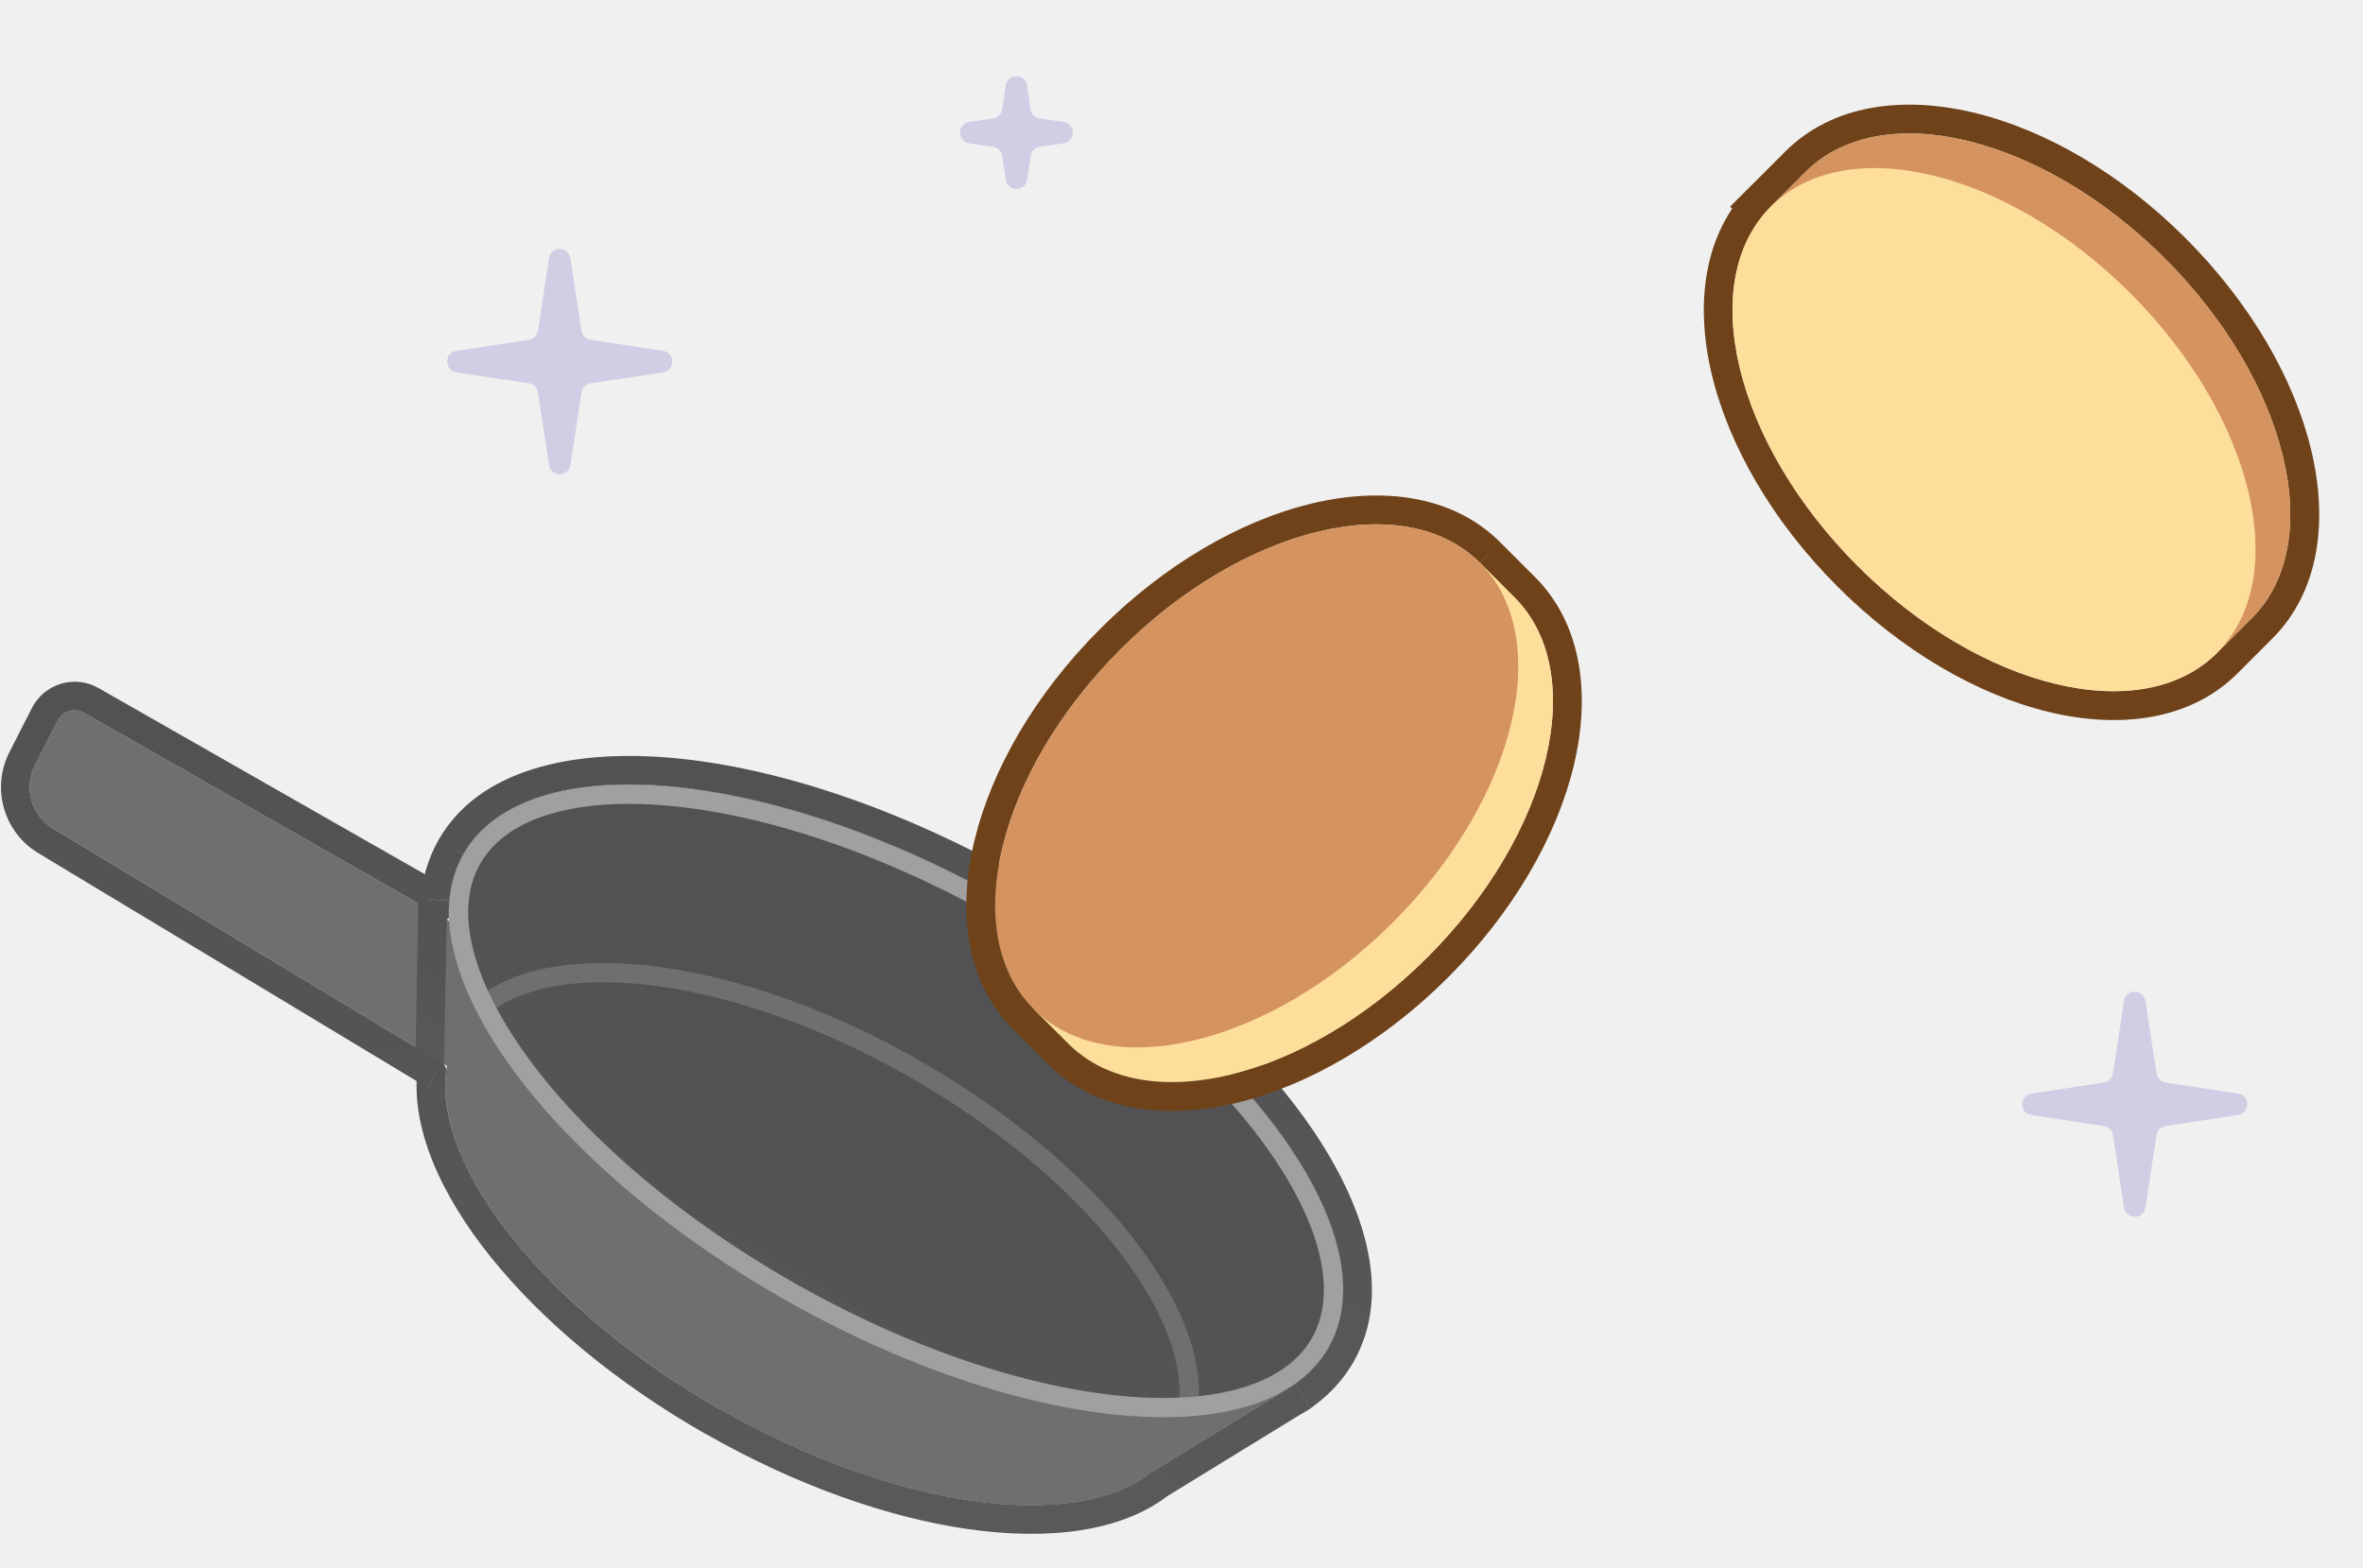
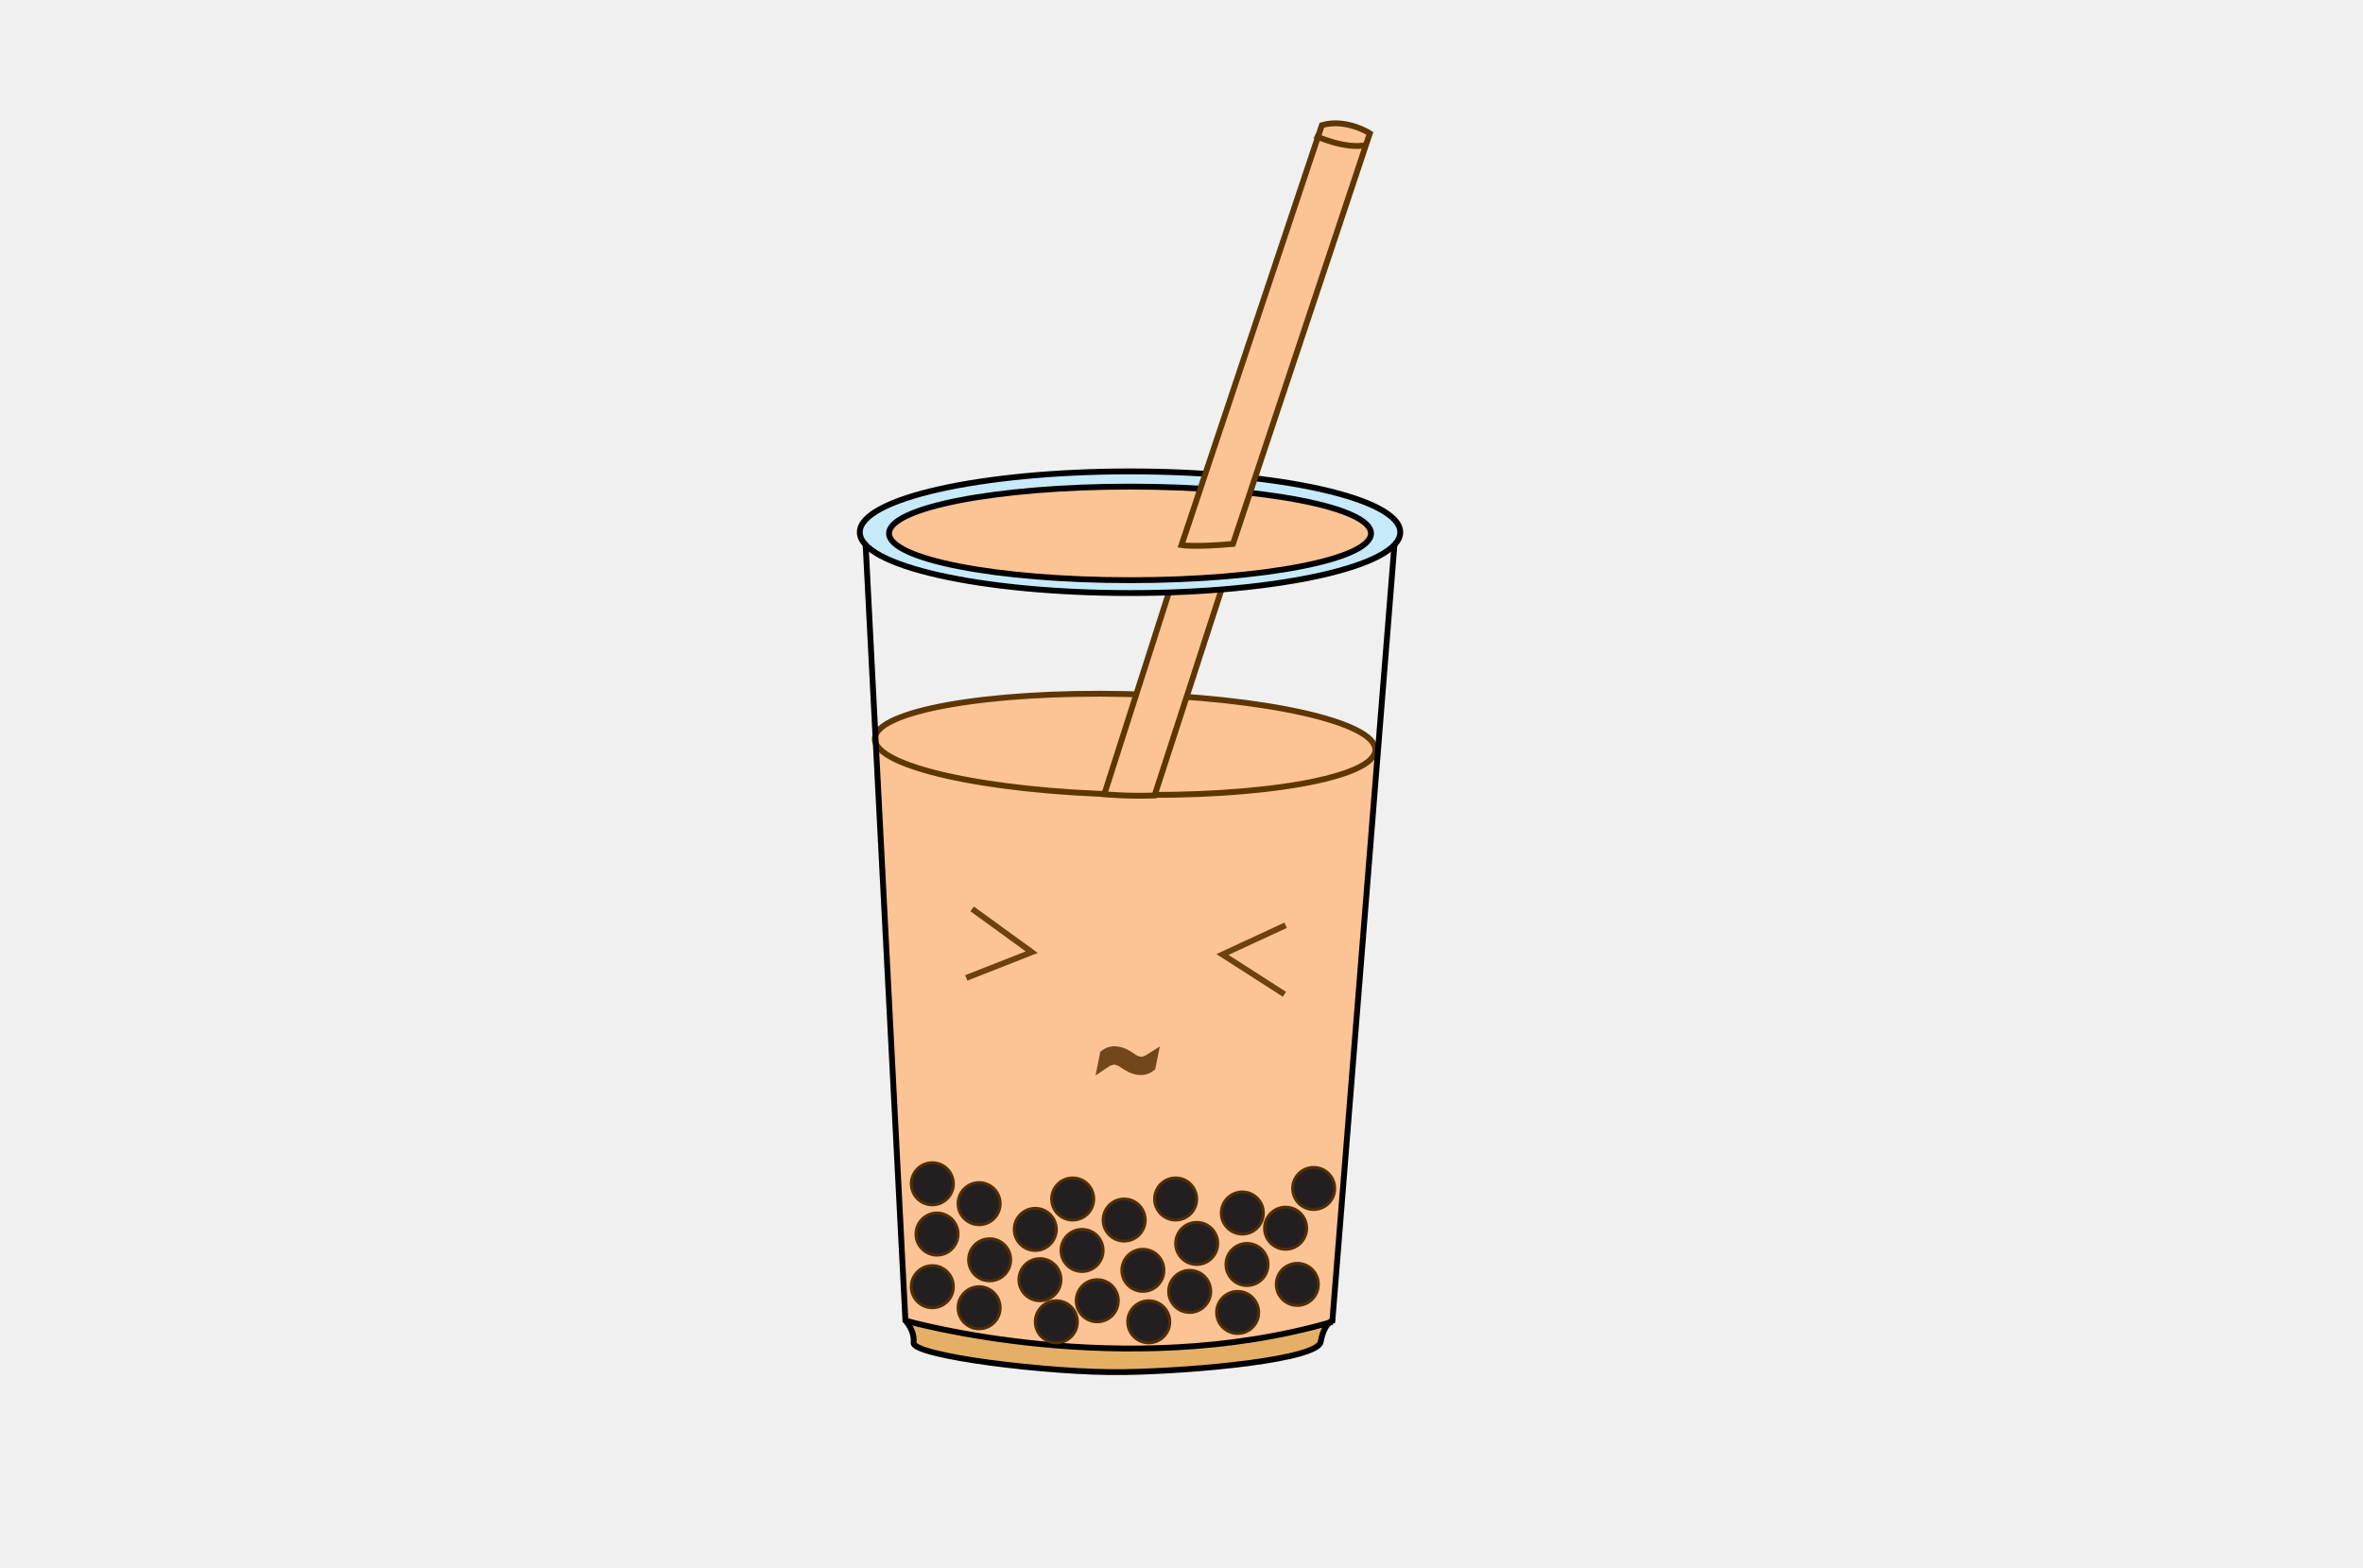
- <svg xmlns="http://www.w3.org/2000/svg" width="202" height="134" fill="none">
-   <g clip-path="url(#G)" opacity=".9">
-     <g fill="#606063">
-       <ellipse rx="35.329" ry="16.759" transform="matrix(-.868567 -.495572 -.495572 .868567 69.8631 105.917)" />
-       <path d="M96.673 126.95l14.097-8.644-72.385-41.3-.102 16.63 58.4 33.315z" />
-       <path d="M41.893 80.74L7.205 60.947a1.65 1.65 0 0 0-2.291.685l-1.93 3.79a4.13 4.13 0 0 0 1.549 5.41l35.888 21.623 1.472-11.72z" />
-     </g>
-     <ellipse fill="url(#D)" rx="42.576" ry="19.476" transform="matrix(-.868567 -.495572 -.495572 .868567 76.597 94.1158)" />
-     <g stroke-width="1.652">
-       <path stroke="#606063" d="M101.565 120.4c1.16-8.27-8.41-20.488-23.397-29.04s-30.375-10.574-36.905-5.366" />
-       <path stroke="#979797" d="M40.335 73.426c-2.407 4.22-.95 10.422 3.96 17.25 4.862 6.763 12.928 13.857 23.06 19.64s20.344 9.115 28.64 9.86c8.375.752 14.457-1.15 16.864-5.368s.95-10.422-3.96-17.25c-4.862-6.763-12.928-13.857-23.06-19.64s-20.344-9.115-28.64-9.86c-8.375-.75-14.457 1.15-16.865 5.368z" />
-     </g>
-     <path stroke="url(#E)" stroke-width="2.449" d="M36.99 77.086l-.27 14.43" />
-     <mask id="A" width="125.963" height="76.447" x="-5.031" y="57.228" fill="#000" maskUnits="userSpaceOnUse">
-       <path fill="#fff" d="M-5.03 57.228h125.963v76.447H-5.03z" />
-       <path fill-rule="evenodd" d="M61.558 120.473c-14.89-8.496-24.432-20.608-23.42-28.876.035-.287-.093-.57-.34-.72L4.534 70.833a4.13 4.13 0 0 1-1.549-5.41l1.93-3.79a1.65 1.65 0 0 1 2.291-.685L38.08 78.563c.13.075.294-.02.295-.17-.01-.325-.01-.645.006-.96l.002-.412c.018-.004.025-.008.025-.014.12-1.44.517-2.78 1.208-4 5.33-9.343 26.208-7.47 46.632 4.183s32.658 28.673 27.328 38.015c-.69 1.21-1.643 2.233-2.82 3.07.007.018.007.026.001.03l-.543.333c-.025.016-.05.03-.077.047-.047.03-.095.06-.143.088l-11.61 7.12c-6.574 5.13-21.898 3.09-36.825-5.428z" />
-     </mask>
-     <path fill="url(#F)" d="M61.558 120.473l-1.214 2.127 1.214-2.127zM4.534 70.833L3.27 72.93l1.264-2.098zm-1.55-5.4l-2.183-1.11 2.183 1.11zm1.93-3.79l2.183 1.11-2.183-1.11zm2.29-.685L8.42 58.82l-1.214 2.127zm31.177 16.486l2.446.114.002-.05v-.05l-2.45-.015zm1.235-4.416L37.5 71.802l2.127 1.214zM86.25 77.2l1.214-2.127L86.25 77.2zm27.328 38.015l2.127 1.214-2.127-1.214zm-3.363 3.433l-1.28-2.088-.012.007-.01.007 1.303 2.074zm-.077.047l-1.286-2.083 1.286 2.083zm-.143.088l-1.258-2.102-.022.014 1.28 2.088zm-11.61 7.12l-1.28-2.088-.118.073-.11.084 1.506 1.93zm12.374-7.587l1.28 2.087-1.28-2.087zm-.001-.03l1.42 1.997-1.42-1.997zM38.384 77.02l-2.45-.015 2.45.015zm-.303 1.543l1.214-2.127-1.214 2.127zm.328-1.557l-2.44-.206 2.44.206zm-.27 14.59l-2.43-.298 2.43.298zm-.34-.72l1.264-2.098-1.264 2.098zm-2.1.422c-.627 5.12 2.002 10.88 6.268 16.185 4.342 5.4 10.7 10.74 18.368 15.116l2.427-4.254c-7.222-4.12-13.08-9.084-16.978-13.93-3.974-4.942-5.61-9.37-5.224-12.52l-4.862-.596zM3.27 72.93l33.265 20.043 2.528-4.195L5.798 68.736 3.27 72.93zm-2.468-8.62a6.58 6.58 0 0 0 2.468 8.619l2.528-4.195a1.68 1.68 0 0 1-.63-2.202L.802 64.312zm1.93-3.79l-1.93 3.79 4.365 2.222 1.93-3.79-4.365-2.222zM8.42 58.82a4.1 4.1 0 0 0-5.687 1.702l4.365 2.222c-.206.406-.7.556-1.105.33L8.42 58.82zm30.876 17.617L8.42 58.82 5.99 63.073 36.868 80.7l2.427-4.254zm-3.36.882a14.58 14.58 0 0 0-.007 1.155l4.895-.16a9.68 9.68 0 0 1 .005-.767l-4.893-.227zm0-.313l-.002.412 4.898.03.002-.412-4.898-.03zm1.555-5.203c-.882 1.546-1.372 3.234-1.52 4.998l4.88.41c.094-1.116.395-2.106.895-2.982L37.5 71.802zm49.972 3.27c-10.445-5.96-21.108-9.482-29.97-10.277-8.626-.774-16.572.996-20.002 7.007l4.254 2.427c1.9-3.33 7.06-5.296 15.3-4.556 8.015.72 18.003 3.96 27.98 9.653l2.427-4.254zm28.242 41.356c3.43-6.01.9-13.752-4.145-20.784-5.194-7.225-13.65-14.612-24.097-20.572l-2.427 4.254c9.978 5.693 17.85 12.643 22.547 19.176 4.835 6.727 5.768 12.167 3.868 15.5l4.254 2.427zm-3.53 3.853c1.443-1.026 2.647-2.308 3.53-3.853L111.45 114c-.5.875-1.2 1.638-2.112 2.287l2.837 3.993zm-.68.453l.543-.333-2.56-4.175-.543.333 2.56 4.175zm-2.583-4.16l-.06.038 2.573 4.167.093-.058-2.606-4.147zm2.34 4.3l.172-.105-2.573-4.167-.115.07 2.516 4.203zm-11.588 7.106l11.6-7.12-2.56-4.175-11.61 7.12 2.56 4.176zm-39.32-5.39c7.687 4.386 15.54 7.145 22.412 8.13 6.75.966 13.057.283 17.134-2.897l-3.013-3.862c-2.498 1.95-7.14 2.81-13.426 1.9-6.166-.883-13.438-3.403-20.68-7.534l-2.427 4.254zm49.2-2.174c-1.61-.92-1.648-3.23-.066-4.2l2.56 4.175a2.46 2.46 0 0 0-.066-4.229l-2.428 4.254zm-.205-4.138a2.46 2.46 0 0 0 .205 4.138l2.428-4.254c1.56.89 1.648 3.082.204 4.11l-2.837-3.993zM40.833 77.035c-.01 1.867-2.03 3.03-3.65 2.105l2.427-4.254a2.46 2.46 0 0 0-3.675 2.119l4.898.03zM36.868 80.7a2.65 2.65 0 0 0 3.957-2.282l-4.898-.03c.01-1.722 1.872-2.796 3.368-1.942L36.868 80.7zm.316-1.55a2.46 2.46 0 0 0 3.667-1.928l-4.88-.41c.15-1.765 2.082-2.805 3.642-1.915l-2.427 4.254zm3.387 12.755c.145-1.18-.378-2.435-1.508-3.116l-2.528 4.195a1.72 1.72 0 0 1-.826-1.675l4.862.596z" mask="url(#A)" />
-     <mask id="B" width="72.832" height="72.832" x="72.421" y="32.209" fill="#000" maskUnits="userSpaceOnUse">
-       <path fill="#fff" d="M72.42 32.208h72.832v72.832H72.42z" />
-       <path fill-rule="evenodd" d="M88.356 86.256c-6.438-6.438-3.117-20.196 7.418-30.73s24.293-13.855 30.73-7.418l2.967 2.967c6.437 6.438 3.116 20.196-7.418 30.73S97.76 95.66 91.323 89.223l-2.967-2.967z" />
-     </mask>
-     <path fill="#612f01" d="M126.515 48.12l-1.744 1.744v-.003l1.746-1.74zm2.956 2.956l1.744-1.744-1.744 1.744zM90.1 84.512l.117.126.08.096.045.06.014.02-.014-.02-.045-.06-.08-.096-.117-.126L86.612 88l-.117-.126-.08-.096-.045-.06-.014-.02.014.02.045.06.08.096.117.126 3.488-3.488zm7.418-27.242c-5 5-8.2 10.684-9.42 15.736-1.23 5.1-.38 9.125 2.002 11.506L86.612 88c-4.056-4.056-4.763-10.13-3.31-16.15 1.465-6.07 5.192-12.532 10.727-18.067l3.488 3.488zm27.243-7.418c-2.382-2.38-6.407-3.233-11.507-2.002-5.05 1.22-10.736 4.42-15.736 9.42L94.03 53.78c5.535-5.535 11.997-9.262 18.067-10.727 6.022-1.454 12.095-.747 16.152 3.31l-3.488 3.488zm.01.01l3.48-3.497c.004.005.01.01.014.015l-3.493 3.482zm2.958 2.958l-2.956-2.956 3.488-3.488 2.956 2.956-3.488 3.488zM120.31 80.06c5-5 8.2-10.684 9.42-15.736 1.23-5.1.38-9.125-2.002-11.506l3.488-3.488c4.056 4.056 4.762 10.13 3.31 16.15-1.465 6.07-5.192 12.532-10.727 18.067l-3.488-3.488zM93.067 87.48c2.38 2.38 6.406 3.233 11.506 2.002 5.052-1.22 10.736-4.42 15.736-9.42l3.488 3.488c-5.535 5.535-11.996 9.26-18.067 10.727-6.022 1.454-12.095.747-16.15-3.31l3.488-3.488zM90.1 84.512l2.967 2.967-3.488 3.488L86.612 88l3.488-3.488z" mask="url(#B)" />
-     <path fill="#fedc90" d="M91.323 89.223c6.438 6.438 20.197 3.117 30.73-7.418s13.855-24.293 7.417-30.73l-2.967-2.967-38.148 38.148 2.967 2.967z" />
-     <path fill="#d1884f" d="M88.356 86.256c6.438 6.438 20.196 3.117 30.73-7.418s13.855-24.293 7.418-30.73-20.196-3.117-30.73 7.418-13.855 24.293-7.418 30.73z" />
-     <mask id="C" width="72.832" height="72.832" x="135.487" y="-1.088" fill="#000" maskUnits="userSpaceOnUse">
-       <path fill="#fff" d="M135.487-1.088h72.832v72.832h-72.832z" />
-       <path fill-rule="evenodd" d="M189.586 55.758l-.052.052c-6.438 6.438-20.196 3.117-30.73-7.418s-13.856-24.292-7.42-30.73h0l2.967-2.967c6.438-6.438 20.196-3.117 30.73 7.418s13.855 24.293 7.417 30.73l-2.914 2.915z" />
-     </mask>
-     <path fill="#612f01" d="M189.586 55.758l-1.757-1.73.007-.006.006-.006 1.744 1.744zm-38.2-38.095l1.744-1.744 1.744 1.744-1.744 1.744-1.744-1.744zm0 0l-1.744 1.744-1.744-1.744 1.744-1.744 1.744 1.744zm2.967-2.967l-1.744-1.744 1.744 1.744zM192.5 52.843l1.744 1.744-1.744-1.744zm-4.7 1.223l.04-.04 3.513 3.463-.064.065-3.488-3.488zm-27.243-7.418c5 5 10.685 8.2 15.737 9.42 5.1 1.23 9.125.38 11.506-2.002l3.488 3.488c-4.056 4.056-10.13 4.763-16.152 3.31-6.07-1.465-12.532-5.192-18.066-10.727l3.487-3.488zm-7.418-27.242c-2.38 2.382-3.232 6.406-2 11.506 1.22 5.052 4.42 10.736 9.42 15.736l-3.487 3.488c-5.535-5.535-9.262-11.996-10.727-18.066-1.454-6.022-.747-12.095 3.308-16.15l3.488 3.487zm0-3.488h0l-3.488 3.488 3.488-3.488zm2.967.52l-2.967 2.967-3.488-3.488 2.967-2.967 3.488 3.488zm27.243 7.418c-5-5-10.685-8.2-15.736-9.42-5.1-1.23-9.125-.38-11.507 2.002l-3.488-3.488c4.057-4.056 10.13-4.763 16.152-3.31 6.07 1.465 12.532 5.192 18.067 10.727l-3.488 3.488zm7.417 27.242c2.382-2.38 3.234-6.406 2.003-11.506-1.22-5.052-4.42-10.736-9.42-15.736l3.488-3.488c5.534 5.534 9.26 11.996 10.726 18.067 1.454 6.022.747 12.095-3.31 16.15l-3.488-3.488zm-2.914 2.915l2.914-2.915 3.488 3.488-2.914 2.915-3.488-3.488z" mask="url(#C)" />
-     <path fill="#d1884f" d="M192.5 52.842c6.437-6.438 3.116-20.196-7.418-30.73s-24.293-13.855-30.73-7.418l-2.967 2.967 38.148 38.148 2.967-2.967z" />
-     <path fill="#fedc90" d="M189.534 55.8c6.437-6.438 3.116-20.196-7.418-30.73s-24.293-13.855-30.73-7.418-3.117 20.196 7.417 30.73 24.293 13.855 30.73 7.418z" />
-     <g fill="#aea0d6">
-       <path d="M48.762 22.074c-.16-1.047-1.67-1.047-1.828 0l-.945 6.202c-.06.4-.375.714-.775.775l-6.202.945c-1.047.16-1.047 1.67 0 1.83l6.202.945c.4.06.714.375.775.775l.945 6.202c.16 1.047 1.67 1.047 1.828 0l.945-6.202c.06-.4.375-.714.775-.775l6.202-.945c1.047-.16 1.047-1.67 0-1.83l-6.202-.945c-.4-.06-.714-.375-.775-.775l-.945-6.202zM183.4 85.57c-.16-1.047-1.67-1.047-1.828 0l-.945 6.202c-.06.4-.375.714-.775.775l-6.202.945c-1.047.16-1.047 1.67 0 1.828l6.202.945c.4.06.714.375.775.775l.945 6.2c.16 1.048 1.67 1.048 1.828 0l.945-6.2c.06-.4.375-.714.775-.775l6.202-.945c1.048-.16 1.048-1.67 0-1.83l-6.202-.945c-.4-.06-.714-.375-.775-.775l-.945-6.202zM85.974 7.308c.16-1.047 1.67-1.047 1.83 0l.3 2.04c.06.4.375.714.775.775l2.04.3c1.047.16 1.047 1.67 0 1.83l-2.04.3c-.4.06-.714.375-.775.775l-.3 2.04c-.16 1.047-1.67 1.047-1.83 0l-.3-2.04c-.06-.4-.375-.714-.775-.775l-2.04-.3c-1.047-.16-1.047-1.67 0-1.83l2.04-.3c.4-.06.714-.375.775-.775l.3-2.04z" opacity=".5" />
+ <svg xmlns="http://www.w3.org/2000/svg" xmlns:xlink="http://www.w3.org/1999/xlink" version="1.1" x="0px" y="0px" viewBox="0 0 202 134" style="enable-background:new 0 0 202 134;" xml:space="preserve">
+   <style type="text/css">
+ 	.st0{display:none;}
+ 	.st1{display:inline;}
+ 	.st2{opacity:0.9;clip-path:url(#SVGID_2_);}
+ 	.st3{fill:#606063;}
+ 	.st4{fill:url(#SVGID_3_);}
+ 	.st5{fill:none;stroke:#606063;stroke-width:1.652;}
+ 	.st6{fill:none;stroke:#979797;stroke-width:1.652;}
+ 	.st7{fill:none;stroke:url(#SVGID_4_);stroke-width:2.449;}
+ 	.st8{fill:#FFFFFF;filter:url(#Adobe_OpacityMaskFilter);}
+ 	.st9{fill-rule:evenodd;clip-rule:evenodd;}
+ 	.st10{mask:url(#A_1_);fill:url(#SVGID_5_);}
+ 	.st11{fill:#FFFFFF;filter:url(#Adobe_OpacityMaskFilter_1_);}
+ 	.st12{mask:url(#B_1_);fill:#612F01;}
+ 	.st13{fill:#FEDC90;}
+ 	.st14{fill:#D1884F;}
+ 	.st15{fill:#FFFFFF;filter:url(#Adobe_OpacityMaskFilter_2_);}
+ 	.st16{mask:url(#C_1_);fill:#612F01;}
+ 	.st17{opacity:0.5;fill:#AEA0D6;enable-background:new    ;}
+ 	.st18{fill:#E5B065;}
+ 	.st19{fill:#FCC395;}
+ 	.st20{fill:#FCC395;stroke:#5E3601;stroke-width:0.5;stroke-miterlimit:10;}
+ 	.st21{fill:#C7EAFB;stroke:#000000;stroke-width:0.5;stroke-miterlimit:10;}
+ 	.st22{fill:#FCC395;stroke:#000000;stroke-width:0.5;stroke-miterlimit:10;}
+ 	.st23{fill:none;stroke:#000000;stroke-width:0.5;stroke-miterlimit:10;}
+ 	.st24{fill:none;stroke:#6F410C;stroke-width:0.5;stroke-miterlimit:10;}
+ 	.st25{fill:#231F20;stroke:#502E05;stroke-width:0.25;stroke-miterlimit:10;}
+ 	.st26{stroke:#73471C;stroke-miterlimit:10;}
+ 	.st27{font-family:'EkkamaiNew-Regular';}
+ 	.st28{font-size:8px;}
+ </style>
+   <g id="Layer_1" class="st0">
+     <g class="st1">
+       <defs>
+         <rect id="SVGID_1_" y="0" width="202" height="133.7" />
+       </defs>
+       <clipPath id="SVGID_2_">
+         <use xlink:href="#SVGID_1_" style="overflow:visible;" />
+       </clipPath>
+       <g class="st2">
+         <g>
+           <ellipse transform="matrix(0.4956 -0.8686 0.8686 0.4956 -56.7551 114.1083)" class="st3" cx="69.9" cy="105.9" rx="16.8" ry="35.3" />
+           <path class="st3" d="M96.7,126.9l14.1-8.6L38.4,77l-0.1,16.6L96.7,126.9L96.7,126.9z" />
+           <path class="st3" d="M41.9,80.7L7.2,60.9c-0.8-0.5-1.8-0.2-2.3,0.6c0,0,0,0,0,0.1L3,65.4c-1,1.9-0.3,4.3,1.5,5.4l35.9,21.6      L41.9,80.7L41.9,80.7z" />
+         </g>
+         <linearGradient id="SVGID_3_" gradientUnits="userSpaceOnUse" x1="-541.672" y1="277.549" x2="-541.672" y2="238.597" gradientTransform="matrix(-0.8686 -0.4956 0.4956 -0.8686 -531.4266 66.7486)">
+           <stop offset="0" style="stop-color:#404042" />
+           <stop offset="1" style="stop-color:#48484B" />
+         </linearGradient>
+         <path class="st4" d="M86.2,77.2C65.8,65.5,44.9,63.7,39.6,73s6.9,26.4,27.3,38s41.3,13.5,46.6,4.2S106.7,88.9,86.2,77.2z" />
+         <g>
+           <path class="st5" d="M101.6,120.4c1.2-8.3-8.4-20.5-23.4-29S47.8,80.8,41.3,86" />
+           <path class="st6" d="M40.3,73.4c-2.4,4.2-1,10.4,4,17.2c4.9,6.8,12.9,13.9,23.1,19.6s20.3,9.1,28.6,9.9      c8.4,0.8,14.5-1.2,16.9-5.4s0.9-10.4-4-17.2C104,90.8,96,83.7,85.8,77.9s-20.3-9.1-28.6-9.9C48.8,67.3,42.7,69.2,40.3,73.4      L40.3,73.4z" />
+         </g>
+         <linearGradient id="SVGID_4_" gradientUnits="userSpaceOnUse" x1="40.016" y1="55.054" x2="33.695" y2="44.124" gradientTransform="matrix(1 0 0 -1 0 133.8898)">
+           <stop offset="0" style="stop-color:#404042" />
+           <stop offset="1" style="stop-color:#48484B" />
+         </linearGradient>
+         <path class="st7" d="M37,77.1l-0.3,14.4" />
+         <defs>
+           <filter id="Adobe_OpacityMaskFilter" filterUnits="userSpaceOnUse" x="0.1" y="58.3" width="117.2" height="72.8">
+             <feColorMatrix type="matrix" values="1 0 0 0 0  0 1 0 0 0  0 0 1 0 0  0 0 0 1 0" />
+           </filter>
+         </defs>
+         <mask maskUnits="userSpaceOnUse" x="0.1" y="58.3" width="117.2" height="72.8" id="A_1_">
+           <path class="st8" d="M-5,57.2h126v76.4H-5V57.2z" />
+           <path class="st9" d="M61.6,120.5C46.7,112,37.1,99.9,38.1,91.6c0-0.3-0.1-0.6-0.3-0.7l-33.3-20C2.7,69.7,2,67.4,3,65.4l1.9-3.8      c0.4-0.8,1.4-1.1,2.2-0.7c0,0,0,0,0.1,0l30.9,17.6c0.1,0.1,0.3,0,0.3-0.2c0-0.3,0-0.6,0-1l0-0.4c0,0,0,0,0,0      c0.1-1.4,0.5-2.8,1.2-4c5.3-9.3,26.2-7.5,46.6,4.2s32.7,28.7,27.3,38c-0.7,1.2-1.6,2.2-2.8,3.1c0,0,0,0,0,0l-0.5,0.3      c0,0-0.1,0-0.1,0c0,0-0.1,0.1-0.1,0.1l-11.6,7.1C91.8,131,76.5,129,61.6,120.5L61.6,120.5z" />
+         </mask>
+         <linearGradient id="SVGID_5_" gradientUnits="userSpaceOnUse" x1="60.595" y1="68.825" x2="55.699" y2="7.702" gradientTransform="matrix(1 0 0 -1 0 133.8898)">
+           <stop offset="0" style="stop-color:#404042" />
+           <stop offset="1" style="stop-color:#48484B" />
+         </linearGradient>
+         <path class="st10" d="M61.6,120.5l-1.2,2.1L61.6,120.5z M4.5,70.8l-1.3,2.1L4.5,70.8L4.5,70.8z M3,65.4l-2.2-1.1L3,65.4z      M4.9,61.6l2.2,1.1L4.9,61.6z M7.2,61l1.2-2.1L7.2,61L7.2,61z M38.4,77.4l2.4,0.1l0-0.1v-0.1L38.4,77.4L38.4,77.4z M39.6,73     l-2.1-1.2L39.6,73L39.6,73z M86.2,77.2l1.2-2.1L86.2,77.2z M113.6,115.2l2.1,1.2L113.6,115.2z M110.2,118.6l-1.3-2.1l0,0l0,0     L110.2,118.6L110.2,118.6z M110.1,118.7l-1.3-2.1L110.1,118.7z M110,118.8l-1.3-2.1l0,0C108.7,116.7,110,118.8,110,118.8z      M98.4,125.9l-1.3-2.1l-0.1,0.1l-0.1,0.1L98.4,125.9L98.4,125.9z M110.8,118.3l1.3,2.1L110.8,118.3z M110.8,118.3l1.4,2     L110.8,118.3z M38.4,77l-2.5,0L38.4,77z M38.1,78.6l1.2-2.1L38.1,78.6z M38.4,77L36,76.8L38.4,77z M38.1,91.6l-2.4-0.3L38.1,91.6     z M37.8,90.9l1.3-2.1L37.8,90.9z M35.7,91.3c-0.6,5.1,2,10.9,6.3,16.2c4.3,5.4,10.7,10.7,18.4,15.1l2.4-4.3     c-7.2-4.1-13.1-9.1-17-13.9c-4-4.9-5.6-9.4-5.2-12.5L35.7,91.3L35.7,91.3z M3.3,72.9l33.3,20l2.5-4.2l-33.3-20L3.3,72.9z      M0.8,64.3c-1.6,3.1-0.5,6.8,2.5,8.6l2.5-4.2c-0.8-0.5-1-1.4-0.6-2.2L0.8,64.3L0.8,64.3z M2.7,60.5l-1.9,3.8l4.4,2.2l1.9-3.8     L2.7,60.5z M8.4,58.8c-2-1.1-4.5-0.4-5.6,1.5c0,0.1-0.1,0.1-0.1,0.2l4.4,2.2c-0.2,0.4-0.7,0.6-1.1,0.3L8.4,58.8z M39.3,76.4     L8.4,58.8L6,63.1l30.9,17.6L39.3,76.4L39.3,76.4z M35.9,77.3c0,0.4,0,0.8,0,1.2l4.9-0.2c0-0.3,0-0.5,0-0.8L35.9,77.3L35.9,77.3z      M35.9,77l0,0.4l4.9,0l0-0.4L35.9,77z M37.5,71.8c-0.9,1.5-1.4,3.2-1.5,5l4.9,0.4c0.1-1.1,0.4-2.1,0.9-3L37.5,71.8L37.5,71.8z      M87.5,75.1c-10.4-6-21.1-9.5-30-10.3c-8.6-0.8-16.6,1-20,7l4.3,2.4c1.9-3.3,7.1-5.3,15.3-4.6c8,0.7,18,4,28,9.7L87.5,75.1     L87.5,75.1z M115.7,116.4c3.4-6,0.9-13.8-4.1-20.8c-5.2-7.2-13.7-14.6-24.1-20.6L85,79.3C95,85,102.9,92,107.6,98.5     c4.8,6.7,5.8,12.2,3.9,15.5L115.7,116.4L115.7,116.4z M112.2,120.3c1.4-1,2.6-2.3,3.5-3.9l-4.3-2.4c-0.5,0.9-1.2,1.6-2.1,2.3     L112.2,120.3L112.2,120.3z M111.5,120.7l0.5-0.3l-2.6-4.2l-0.5,0.3L111.5,120.7z M108.9,116.6L108.9,116.6l2.5,4.2l0.1-0.1     L108.9,116.6z M111.3,120.9l0.2-0.1l-2.6-4.2l-0.1,0.1L111.3,120.9L111.3,120.9z M99.7,128l11.6-7.1l-2.6-4.2l-11.6,7.1L99.7,128     L99.7,128z M60.3,122.6c7.7,4.4,15.5,7.1,22.4,8.1c6.8,1,13.1,0.3,17.1-2.9l-3-3.9c-2.5,1.9-7.1,2.8-13.4,1.9     c-6.2-0.9-13.4-3.4-20.7-7.5L60.3,122.6L60.3,122.6z M109.5,120.4c-1.6-0.9-1.6-3.2-0.1-4.2l2.6,4.2c1.2-0.7,1.5-2.2,0.8-3.4     c-0.2-0.3-0.5-0.6-0.9-0.8C112,116.2,109.5,120.4,109.5,120.4z M109.3,116.3c-1.1,0.8-1.4,2.3-0.6,3.4c0.2,0.3,0.5,0.5,0.8,0.7     l2.4-4.3c1.6,0.9,1.6,3.1,0.2,4.1L109.3,116.3L109.3,116.3z M40.8,77c0,1.9-2,3-3.7,2.1l2.4-4.3c-1.2-0.7-2.7-0.3-3.4,0.9     c-0.2,0.4-0.3,0.8-0.3,1.2C35.9,77,40.8,77,40.8,77z M36.9,80.7c1.3,0.7,2.9,0.3,3.6-1c0.2-0.4,0.3-0.8,0.3-1.3l-4.9,0     c0-1.7,1.9-2.8,3.4-1.9L36.9,80.7z M37.2,79.1c1.2,0.7,2.7,0.3,3.4-0.9c0.2-0.3,0.3-0.7,0.3-1L36,76.8c0.2-1.8,2.1-2.8,3.6-1.9     L37.2,79.1L37.2,79.1z M40.6,91.9c0.1-1.2-0.4-2.4-1.5-3.1L36.5,93c-0.6-0.3-0.9-1-0.8-1.7L40.6,91.9z" />
+         <defs>
+           <filter id="Adobe_OpacityMaskFilter_1_" filterUnits="userSpaceOnUse" x="82.6" y="42.4" width="52.6" height="52.6">
+             <feColorMatrix type="matrix" values="1 0 0 0 0  0 1 0 0 0  0 0 1 0 0  0 0 0 1 0" />
+           </filter>
+         </defs>
+         <mask maskUnits="userSpaceOnUse" x="82.6" y="42.4" width="52.6" height="52.6" id="B_1_">
+           <path class="st11" d="M72.4,32.2h72.8V105H72.4V32.2z" />
+           <path class="st9" d="M88.4,86.3c-6.4-6.4-3.1-20.2,7.4-30.7s24.3-13.9,30.7-7.4l3,3c6.4,6.4,3.1,20.2-7.4,30.7      s-24.3,13.9-30.7,7.4C91.3,89.2,88.4,86.3,88.4,86.3z" />
+         </mask>
+         <path class="st12" d="M126.5,48.1l-1.7,1.7v0L126.5,48.1L126.5,48.1z M129.5,51.1l1.7-1.7L129.5,51.1z M90.1,84.5l0.1,0.1     l0.1,0.1l0,0.1l0,0l0,0l0-0.1l-0.1-0.1L90.1,84.5L86.6,88l-0.1-0.1l-0.1-0.1l0-0.1l0,0l0,0l0,0.1l0.1,0.1l0.1,0.1L90.1,84.5z      M97.5,57.3c-5,5-8.2,10.7-9.4,15.7c-1.2,5.1-0.4,9.1,2,11.5L86.6,88c-4.1-4.1-4.8-10.1-3.3-16.2c1.5-6.1,5.2-12.5,10.7-18.1     L97.5,57.3L97.5,57.3z M124.8,49.9c-2.4-2.4-6.4-3.2-11.5-2c-5.1,1.2-10.7,4.4-15.7,9.4L94,53.8c5.5-5.5,12-9.3,18.1-10.7     c6-1.5,12.1-0.7,16.2,3.3L124.8,49.9L124.8,49.9z M124.8,49.9l3.5-3.5c0,0,0,0,0,0L124.8,49.9L124.8,49.9z M127.7,52.8l-3-3     l3.5-3.5l3,3C131.2,49.3,127.7,52.8,127.7,52.8z M120.3,80.1c5-5,8.2-10.7,9.4-15.7c1.2-5.1,0.4-9.1-2-11.5l3.5-3.5     c4.1,4.1,4.8,10.1,3.3,16.1c-1.5,6.1-5.2,12.5-10.7,18.1L120.3,80.1L120.3,80.1z M93.1,87.5c2.4,2.4,6.4,3.2,11.5,2     c5.1-1.2,10.7-4.4,15.7-9.4l3.5,3.5c-5.5,5.5-12,9.3-18.1,10.7c-6,1.5-12.1,0.7-16.2-3.3L93.1,87.5L93.1,87.5z M90.1,84.5l3,3     L89.6,91l-3-3L90.1,84.5z" />
+         <path class="st13" d="M91.3,89.2c6.4,6.4,20.2,3.1,30.7-7.4s13.9-24.3,7.4-30.7l-3-3L88.4,86.3L91.3,89.2L91.3,89.2z" />
+         <path class="st14" d="M88.4,86.3c6.4,6.4,20.2,3.1,30.7-7.4s13.9-24.3,7.4-30.7s-20.2-3.1-30.7,7.4S81.9,79.8,88.4,86.3z" />
+         <defs>
+           <filter id="Adobe_OpacityMaskFilter_2_" filterUnits="userSpaceOnUse" x="145.7" y="8.9" width="52.6" height="52.6">
+             <feColorMatrix type="matrix" values="1 0 0 0 0  0 1 0 0 0  0 0 1 0 0  0 0 0 1 0" />
+           </filter>
+         </defs>
+         <mask maskUnits="userSpaceOnUse" x="145.7" y="8.9" width="52.6" height="52.6" id="C_1_">
+           <path class="st15" d="M135.5-1.1h72.8v72.8h-72.8V-1.1z" />
+           <path class="st9" d="M189.6,55.8L189.6,55.8c-6.5,6.5-20.2,3.2-30.8-7.4s-13.9-24.3-7.4-30.7l0,0l3-3c6.4-6.4,20.2-3.1,30.7,7.4      s13.9,24.3,7.4,30.7L189.6,55.8L189.6,55.8z" />
+         </mask>
+         <path class="st16" d="M189.6,55.8l-1.8-1.7l0,0l0,0L189.6,55.8L189.6,55.8z M151.4,17.7l1.7-1.7l1.7,1.7l-1.7,1.7L151.4,17.7z      M151.4,17.7l-1.7,1.7l-1.7-1.7l1.7-1.7L151.4,17.7z M154.4,14.7l-1.7-1.7C152.6,13,154.4,14.7,154.4,14.7z M192.5,52.8l1.7,1.7     L192.5,52.8z M187.8,54.1L187.8,54.1l3.6,3.4l-0.1,0.1L187.8,54.1L187.8,54.1z M160.6,46.6c5,5,10.7,8.2,15.7,9.4     c5.1,1.2,9.1,0.4,11.5-2l3.5,3.5c-4.1,4.1-10.1,4.8-16.2,3.3c-6.1-1.5-12.5-5.2-18.1-10.7L160.6,46.6L160.6,46.6z M153.1,19.4     c-2.4,2.4-3.2,6.4-2,11.5c1.2,5.1,4.4,10.7,9.4,15.7l-3.5,3.5c-5.5-5.5-9.3-12-10.7-18.1c-1.5-6-0.7-12.1,3.3-16.1L153.1,19.4     L153.1,19.4z M153.1,15.9L153.1,15.9l-3.5,3.5L153.1,15.9z M156.1,16.4l-3,3l-3.5-3.5l3-3C152.6,12.9,156.1,16.4,156.1,16.4z      M183.3,23.9c-5-5-10.7-8.2-15.7-9.4c-5.1-1.2-9.1-0.4-11.5,2l-3.5-3.5c4.1-4.1,10.1-4.8,16.2-3.3c6.1,1.5,12.5,5.2,18.1,10.7     L183.3,23.9L183.3,23.9z M190.8,51.1c2.4-2.4,3.2-6.4,2-11.5c-1.2-5.1-4.4-10.7-9.4-15.7l3.5-3.5c5.5,5.5,9.3,12,10.7,18.1     c1.5,6,0.7,12.1-3.3,16.2L190.8,51.1L190.8,51.1z M187.9,54l2.9-2.9l3.5,3.5l-2.9,2.9L187.9,54z" />
+         <path class="st14" d="M192.5,52.8c6.4-6.4,3.1-20.2-7.4-30.7s-24.3-13.9-30.7-7.4l-3,3l38.1,38.1L192.5,52.8z" />
+         <path class="st13" d="M189.5,55.8c6.4-6.4,3.1-20.2-7.4-30.7s-24.3-13.9-30.7-7.4s-3.1,20.2,7.4,30.7S183.1,62.2,189.5,55.8     L189.5,55.8z" />
+         <g>
+           <path class="st17" d="M48.8,22.1c-0.2-1-1.7-1-1.8,0L46,28.3c-0.1,0.4-0.4,0.7-0.8,0.8L39,30c-1,0.2-1,1.7,0,1.8l6.2,0.9      c0.4,0.1,0.7,0.4,0.8,0.8l0.9,6.2c0.2,1,1.7,1,1.8,0l0.9-6.2c0.1-0.4,0.4-0.7,0.8-0.8l6.2-0.9c1-0.2,1-1.7,0-1.8l-6.2-0.9      c-0.4-0.1-0.7-0.4-0.8-0.8C49.7,28.3,48.8,22.1,48.8,22.1z M183.4,85.6c-0.2-1-1.7-1-1.8,0l-0.9,6.2c-0.1,0.4-0.4,0.7-0.8,0.8      l-6.2,0.9c-1,0.2-1,1.7,0,1.8l6.2,0.9c0.4,0.1,0.7,0.4,0.8,0.8l0.9,6.2c0.2,1,1.7,1,1.8,0l0.9-6.2c0.1-0.4,0.4-0.7,0.8-0.8      l6.2-0.9c1-0.2,1-1.7,0-1.8l-6.2-0.9c-0.4-0.1-0.7-0.4-0.8-0.8L183.4,85.6L183.4,85.6z M86,7.3c0.2-1,1.7-1,1.8,0l0.3,2      c0.1,0.4,0.4,0.7,0.8,0.8l2,0.3c1,0.2,1,1.7,0,1.8l-2,0.3c-0.4,0.1-0.7,0.4-0.8,0.8l-0.3,2c-0.2,1-1.7,1-1.8,0l-0.3-2      c-0.1-0.4-0.4-0.7-0.8-0.8l-2-0.3c-1-0.2-1-1.7,0-1.8l2-0.3c0.4-0.1,0.7-0.4,0.8-0.8C85.7,9.3,86,7.3,86,7.3z" />
+         </g>
+       </g>
    </g>
  </g>
-   <defs>
-     <linearGradient id="D" x1="42.576" x2="42.576" y1="0" y2="38.952" gradientUnits="userSpaceOnUse">
-       <stop stop-color="#404042" />
-       <stop offset="1" stop-color="#48484b" />
-     </linearGradient>
-     <linearGradient id="E" x1="40.016" x2="33.695" y1="78.836" y2="89.766" gradientUnits="userSpaceOnUse">
-       <stop stop-color="#404042" />
-       <stop offset="1" stop-color="#48484b" />
-     </linearGradient>
-     <linearGradient id="F" x1="60.591" x2="55.695" y1="65.065" y2="126.187" gradientUnits="userSpaceOnUse">
-       <stop stop-color="#404042" />
-       <stop offset="1" stop-color="#48484b" />
-     </linearGradient>
-     <clipPath id="G">
-       <path fill="#fff" d="M0 0h202v133.654H0z" />
-     </clipPath>
-   </defs>
+   <g id="Layer_2">
+     <path class="st18" d="M77.9,113.2l0.4,1.9c0,0,20.2,4.8,34.3,0l0.5-1.7C113.2,113.4,99.5,117.9,77.9,113.2z" />
+     <path class="st19" d="M74.9,63.5l2.5,49.4c0,0,19.5,5,36.3,0l3.9-48.2L74.9,63.5z" />
+     <ellipse transform="matrix(2.253052e-02 -0.9997 0.9997 2.253052e-02 30.3302 158.3676)" class="st20" cx="96.2" cy="63.7" rx="4.3" ry="21.4" />
+     <path class="st20" d="M100.9,47.6l-6.5,20.3c0,0,2.1,0.2,4.3,0.1l6.4-19.7C105.1,48.3,103.1,47,100.9,47.6z" />
+     <ellipse class="st21" cx="96.6" cy="45.5" rx="23.1" ry="5.2" />
+     <ellipse class="st22" cx="96.6" cy="45.6" rx="20.6" ry="4" />
+     <path class="st20" d="M113,10.7l-12,35.9c0,0,1.1,0.2,4.4-0.1l11.7-35.1C117.1,11.4,115.1,10.1,113,10.7z" />
+     <path class="st20" d="M112.4,11.6c0,0,2.6,1.2,4.4,0.8" />
+     <path class="st23" d="M74,46.6l0.8,15.6l2.6,50.7c0,0,0.8,0.8,0.7,1.9c-0.1,1.1,11.6,2.6,18,2.5c6.3-0.1,16.6-1.1,16.8-2.6   c0.3-1.6,1-1.8,1-1.8l5.3-66.3" />
+     <path class="st23" d="M117.4,118.4" />
+     <path class="st23" d="M77.4,112.9c0,0,18.6,5.3,36.5,0.1" />
+     <polyline class="st24" points="83.1,77.7 88.2,81.4 82.6,83.6  " />
+     <polyline class="st24" points="109.8,85 104.5,81.6 109.9,79.1  " />
+     <circle class="st25" cx="84.6" cy="107.7" r="1.8" />
+     <circle class="st25" cx="88.5" cy="105.1" r="1.8" />
+     <circle class="st25" cx="88.9" cy="109.4" r="1.8" />
+     <circle class="st25" cx="92.5" cy="106.9" r="1.8" />
+     <circle class="st25" cx="93.8" cy="111.2" r="1.8" />
+     <circle class="st25" cx="97.7" cy="108.6" r="1.8" />
+     <circle class="st25" cx="98.2" cy="113" r="1.8" />
+     <circle class="st25" cx="101.7" cy="110.4" r="1.8" />
+     <circle class="st25" cx="102.3" cy="106.3" r="1.8" />
+     <circle class="st25" cx="106.2" cy="103.7" r="1.8" />
+     <circle class="st25" cx="106.6" cy="108.1" r="1.8" />
+     <circle class="st25" cx="109.9" cy="105" r="1.8" />
+     <circle class="st25" cx="105.8" cy="112.2" r="1.8" />
+     <circle class="st25" cx="110.9" cy="109.8" r="1.8" />
+     <circle class="st25" cx="79.7" cy="101.2" r="1.8" />
+     <circle class="st25" cx="80.1" cy="105.5" r="1.8" />
+     <circle class="st25" cx="83.7" cy="102.9" r="1.8" />
+     <circle class="st25" cx="91.7" cy="102.5" r="1.8" />
+     <circle class="st25" cx="96.1" cy="104.3" r="1.8" />
+     <circle class="st25" cx="100.5" cy="102.5" r="1.8" />
+     <circle class="st25" cx="112.3" cy="101.6" r="1.8" />
+     <circle class="st25" cx="90.3" cy="113" r="1.8" />
+     <circle class="st25" cx="79.7" cy="110" r="1.8" />
+     <circle class="st25" cx="83.7" cy="111.8" r="1.8" />
+     <text transform="matrix(1.0073 0.2026 -0.1972 0.9804 93.5422 92.9786)" class="st26 st27 st28">~</text>
+     <path class="st20" d="M121.7,69.1" />
+   </g>
</svg>
